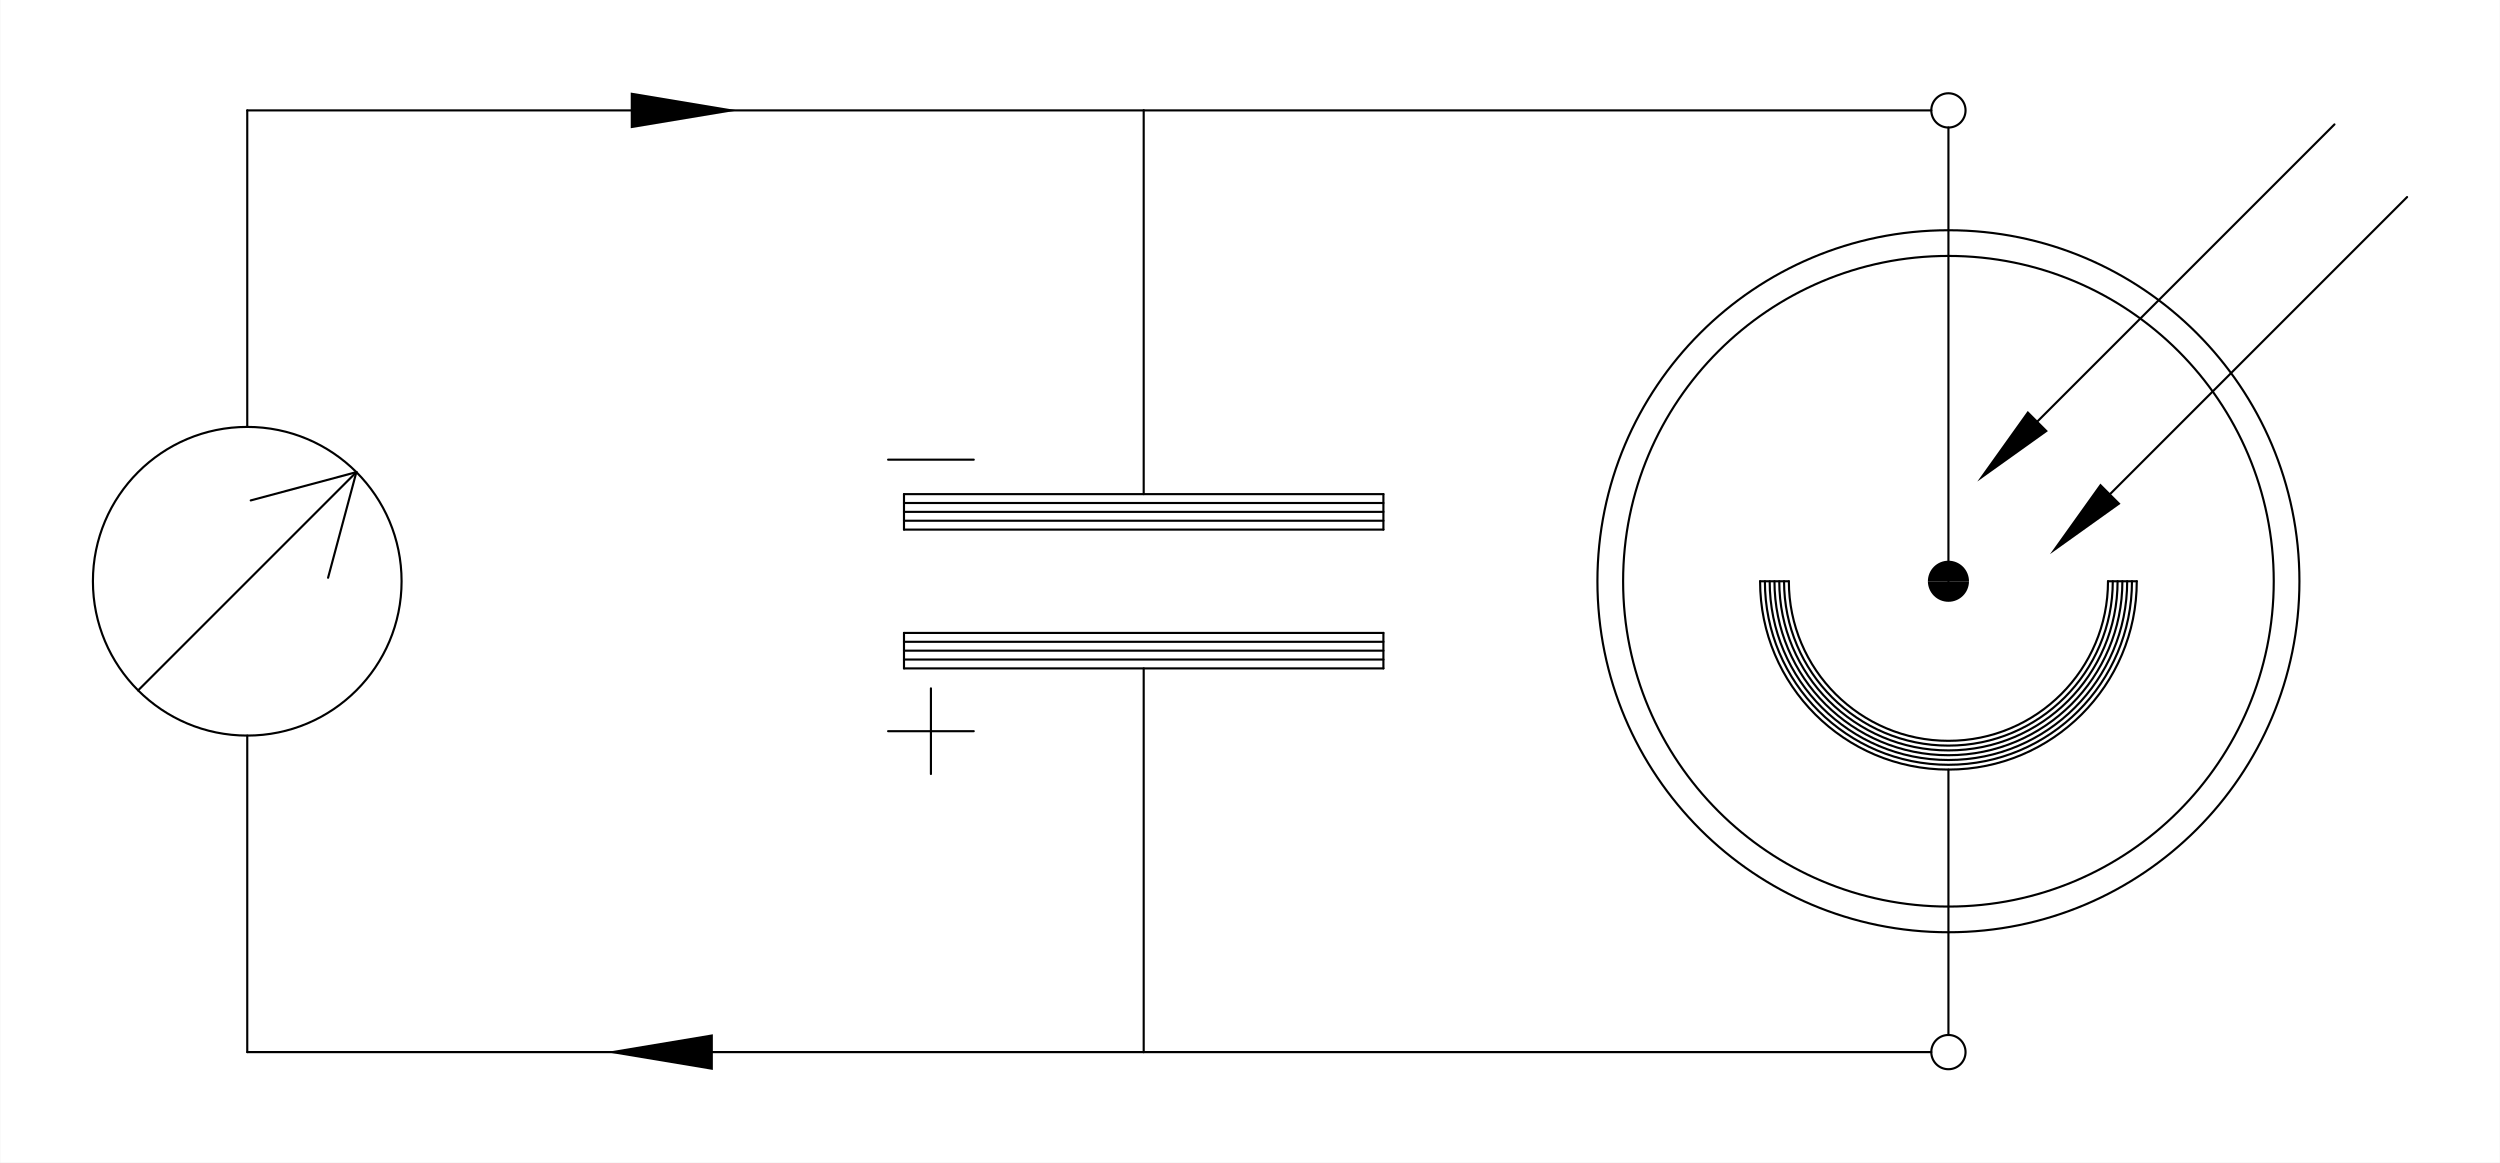
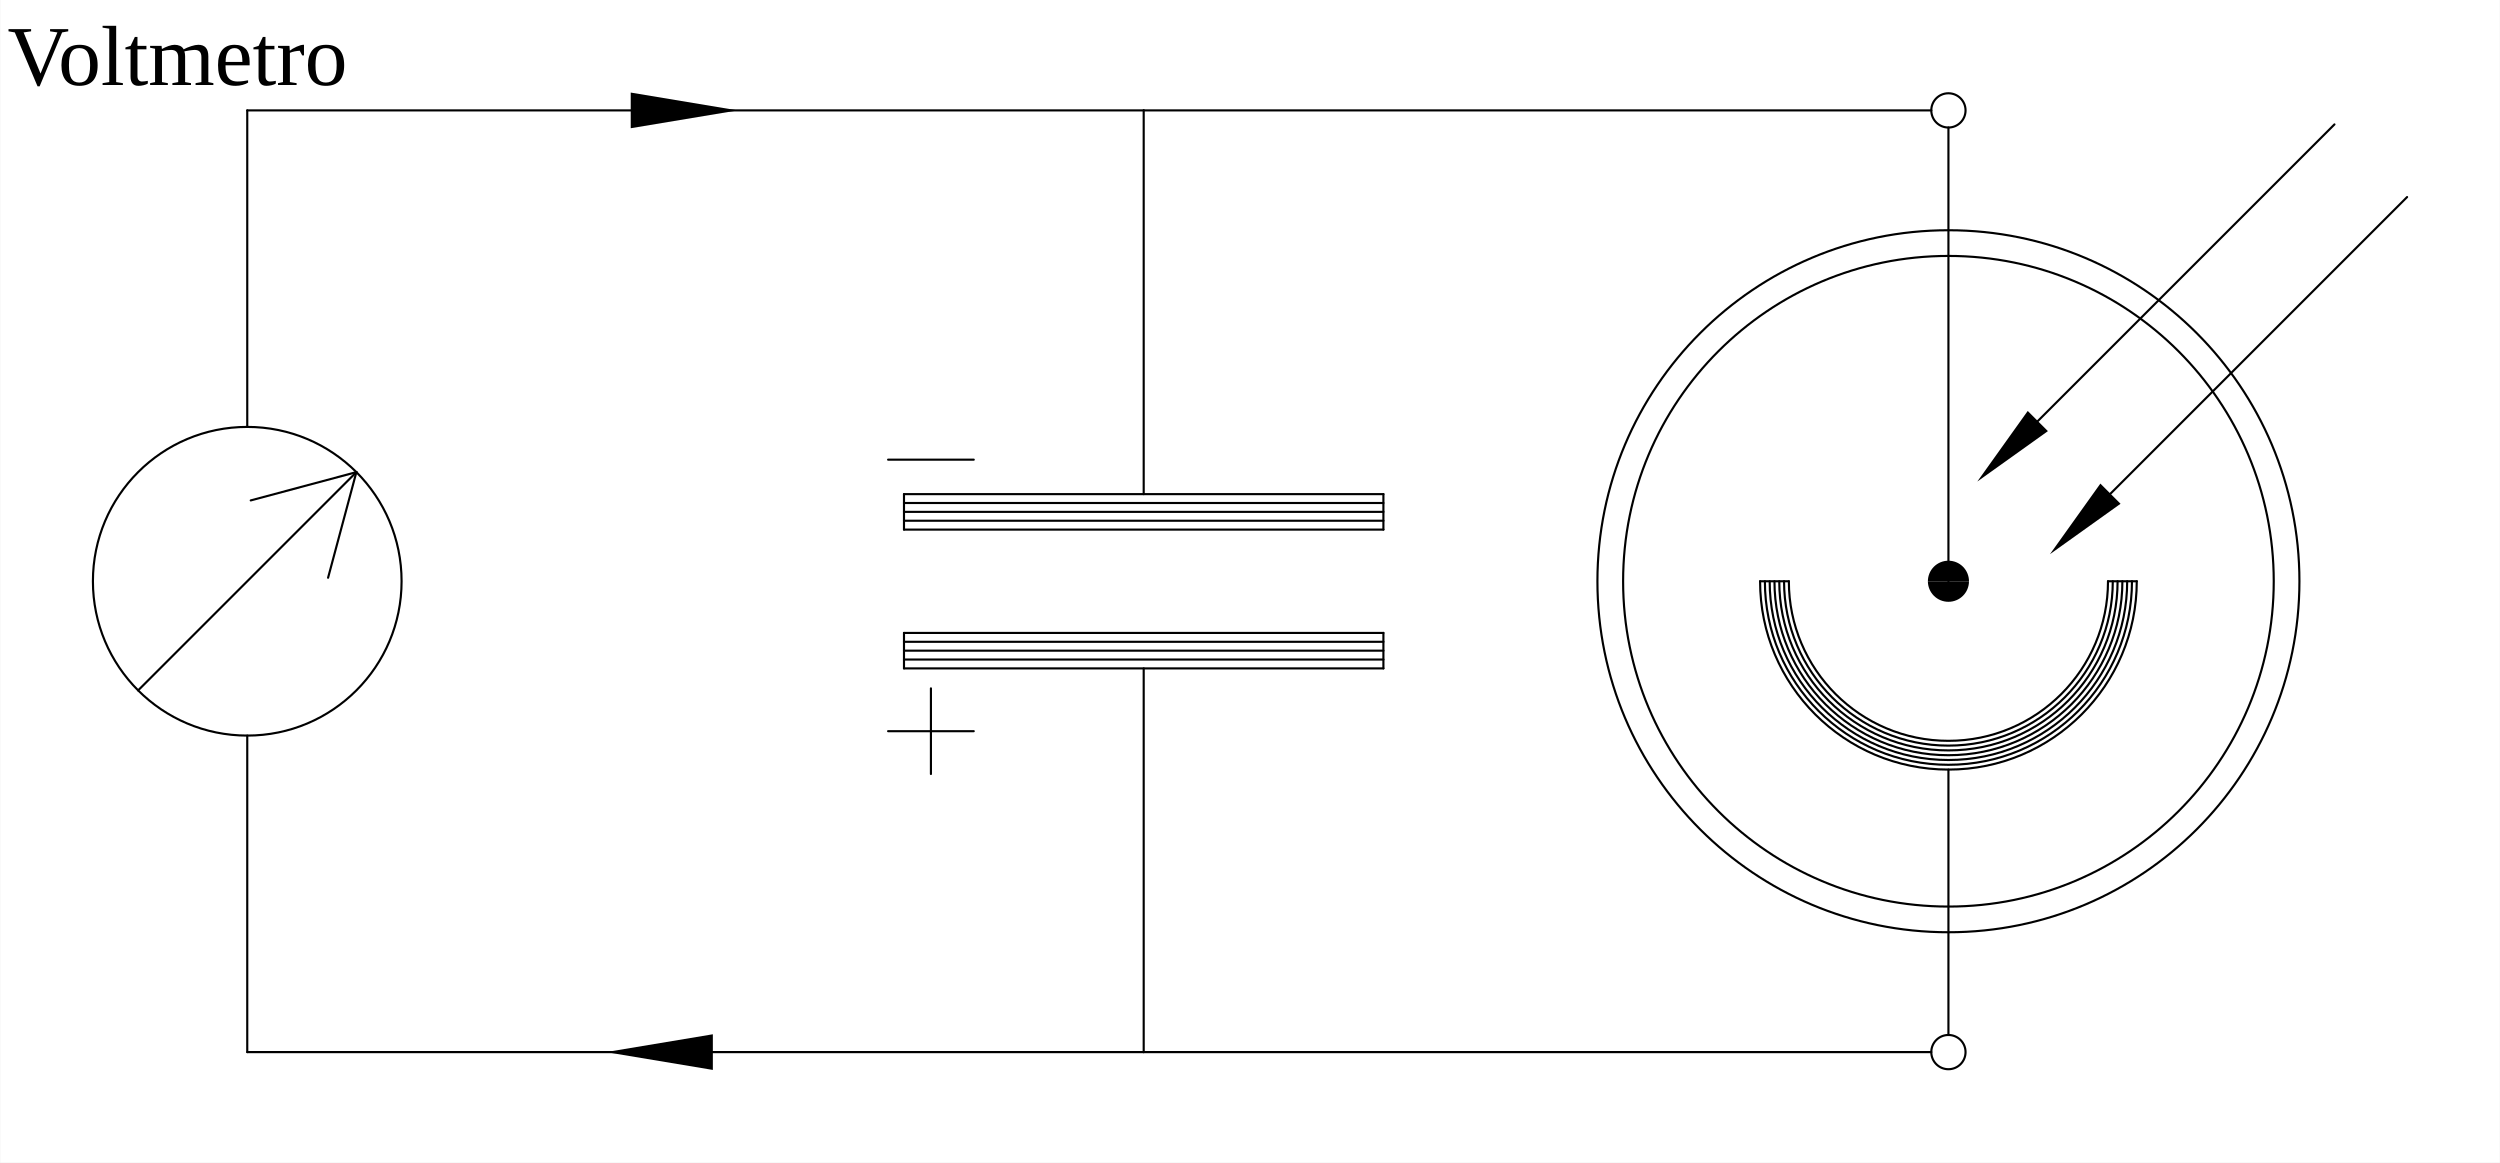
<svg xmlns="http://www.w3.org/2000/svg" width="200.0mm" height="93.0mm" viewBox="-14097 740053 380625 177040">
  <defs>
    <style>.C1 {stroke: #000000; stroke-width: 326; stroke-opacity: 1.000; fill: none; fill-opacity: 1.000;}</style>
    <style>.C2 {stroke: none; stroke-width: none; stroke-opacity: 1.000; fill: #000000; fill-opacity: 1.000;}</style>
  </defs>
  <rect fill="#ffffff" x="-14097" y="740053" width="380625" height="177040" fill-opacity="1.0" />
  <g stroke-linecap="round" stroke-linejoin="round">
    <path d="M 123521 815304 l 73011 0" class="C1" />
    <path d="M 123521 841842 l 73011 0" class="C1" />
    <path d="M 123521 816654 l 73011 0" class="C1" />
    <path d="M 123521 818004 l 73011 0" class="C1" />
    <path d="M 123521 819354 l 73011 0" class="C1" />
    <path d="M 123521 820704 l 73011 0" class="C1" />
    <path d="M 123521 840492 l 73011 0" class="C1" />
    <path d="M 123521 839142 l 73011 0" class="C1" />
    <path d="M 123521 837792 l 73011 0" class="C1" />
    <path d="M 123521 836442 l 73011 0" class="C1" />
    <path d="M 279973 756866 l -119947 0" class="C1" />
    <path d="M 279973 900280 l -119947 0" class="C1" />
    <path d="M 123521 815304 l 0 5400" class="C1" />
    <path d="M 160026 900280 l 0 -58438" class="C1" />
    <path d="M 127623 844887 l 0 13038" class="C1" />
    <path d="M 121104 851406 l 13038 0" class="C1" />
    <path d="M 123521 836442 l 0 5400" class="C1" />
    <path d="M 121104 810056 l 13038 0" class="C1" />
    <path d="M 160026 815304 l 0 -58438" class="C1" />
    <path d="M 196532 815304 l 0 5400" class="C1" />
    <path d="M 308794 816773 l -3073 -3073 -7683 10756 Z" class="C2" />
    <path d="M 282581 828573 l 0 -69100" class="C1" />
    <path d="M 336035 828573 c 0 29522 -23932 53455 -53455 53455 c -29522 0 -53455 -23932 -53455 -53455 c 0 -29522 23932 -53455 53455 -53455 c 29522 0 53455 23932 53455 53455" class="C1" />
    <path d="M 332124 828573 c 0 27362 -22181 49543 -49543 49543 c -27362 0 -49543 -22181 -49543 -49543 c 0 -27362 22181 -49543 49543 -49543 c 27362 0 49543 22181 49543 49543" class="C1" />
    <path d="M 253898 828573 c 0 15841 12842 28683 28683 28683 c 15841 0 28683 -12842 28683 -28683" class="C1" />
    <path d="M 254628 828573 c 0 15438 12515 27953 27953 27953 c 15438 0 27953 -12515 27953 -27953" class="C1" />
    <path d="M 255358 828573 c 0 15035 12188 27223 27223 27223 c 15035 0 27223 -12188 27223 -27223" class="C1" />
    <path d="M 256088 828573 c 0 14631 11861 26493 26493 26493 c 14631 0 26493 -11861 26493 -26493" class="C1" />
    <path d="M 256818 828573 c 0 14228 11534 25762 25762 25762 c 14228 0 25762 -11534 25762 -25762" class="C1" />
    <path d="M 257548 828573 c 0 13825 11207 25032 25032 25032 c 13825 0 25032 -11207 25032 -25032" class="C1" />
    <path d="M 258279 828573 c 0 13422 10880 24302 24302 24302 c 13422 0 24302 -10880 24302 -24302" class="C1" />
    <path d="M 94412 902996 l 0 -5432 -16297 2716 Z" class="C2" />
    <path d="M 196532 836442 l 0 5400" class="C1" />
    <path d="M 253898 828573 l 4381 0" class="C1" />
    <path d="M 282581 857256 l 0 40417" class="C1" />
    <path d="M 285188 900280 c 0 1440 -1167 2608 -2608 2608 c -1440 0 -2608 -1167 -2608 -2608 c 0 -1440 1167 -2608 2608 -2608 c 1440 0 2608 1167 2608 2608" class="C1" />
    <path d="M 279451 828573 l 15 307 45 304 75 298 103 289 131 278 158 263 183 247 206 228 228 206 247 183 263 158 278 131 289 103 298 75 304 45 307 15 307 -15 304 -45 298 -75 289 -103 278 -131 263 -158 247 -183 228 -206 206 -228 183 -247 158 -263 131 -278 103 -289 75 -298 45 -304 15 -307 -3130 0 Z" class="C2" />
    <path d="M 285711 828573 l -15 -307 -45 -304 -75 -298 -103 -289 -131 -278 -158 -263 -183 -247 -206 -228 -228 -206 -247 -183 -263 -158 -278 -131 -289 -103 -298 -75 -304 -45 -307 -15 -307 15 -304 45 -298 75 -289 103 -278 131 -263 158 -247 183 -228 206 -206 228 -183 247 -158 263 -131 278 -103 289 -75 298 -45 304 -15 307 3130 0 Z" class="C2" />
    <path d="M 306883 828573 l 4381 0" class="C1" />
    <path d="M 307258 815237 l 45173 -45173" class="C1" />
    <path d="M 296195 804174 l 45173 -45173" class="C1" />
    <path d="M 297731 805710 l -3073 -3073 -7683 10756 Z" class="C2" />
    <path d="M 285188 756866 c 0 1440 -1167 2608 -2608 2608 c -1440 0 -2608 -1167 -2608 -2608 c 0 -1440 1167 -2608 2608 -2608 c 1440 0 2608 1167 2608 2608" class="C1" />
    <path d="M 160026 756866 l -136522 0" class="C1" />
    <path d="M 160026 900280 l -136522 0" class="C1" />
    <path d="M 23504 756866 l 0 48203" class="C1" />
    <path d="M 47008 828573 c 0 12981 -10523 23504 -23504 23504 c -12981 0 -23504 -10523 -23504 -23504 c 0 -12981 10523 -23504 23504 -23504 c 12981 0 23504 10523 23504 23504" class="C1" />
    <path d="M 6884 845193 l 33240 -33240" class="C1" />
    <path d="M 23504 852077 l 0 48203" class="C1" />
    <path d="M 40124 811953 l -4310 16086" class="C1" />
    <path d="M 40124 811953 l -16086 4310" class="C1" />
    <path d="M 81904 759582 l 0 -5432 16297 2716 Z" class="C2" />
  </g>
+   <text transform="translate(-13000 753000) scale(4)" font-family="'Times New Roman', Times, serif" font-size="3250" text-anchor="start" fill="#000000">Voltmetro</text>
</svg>
